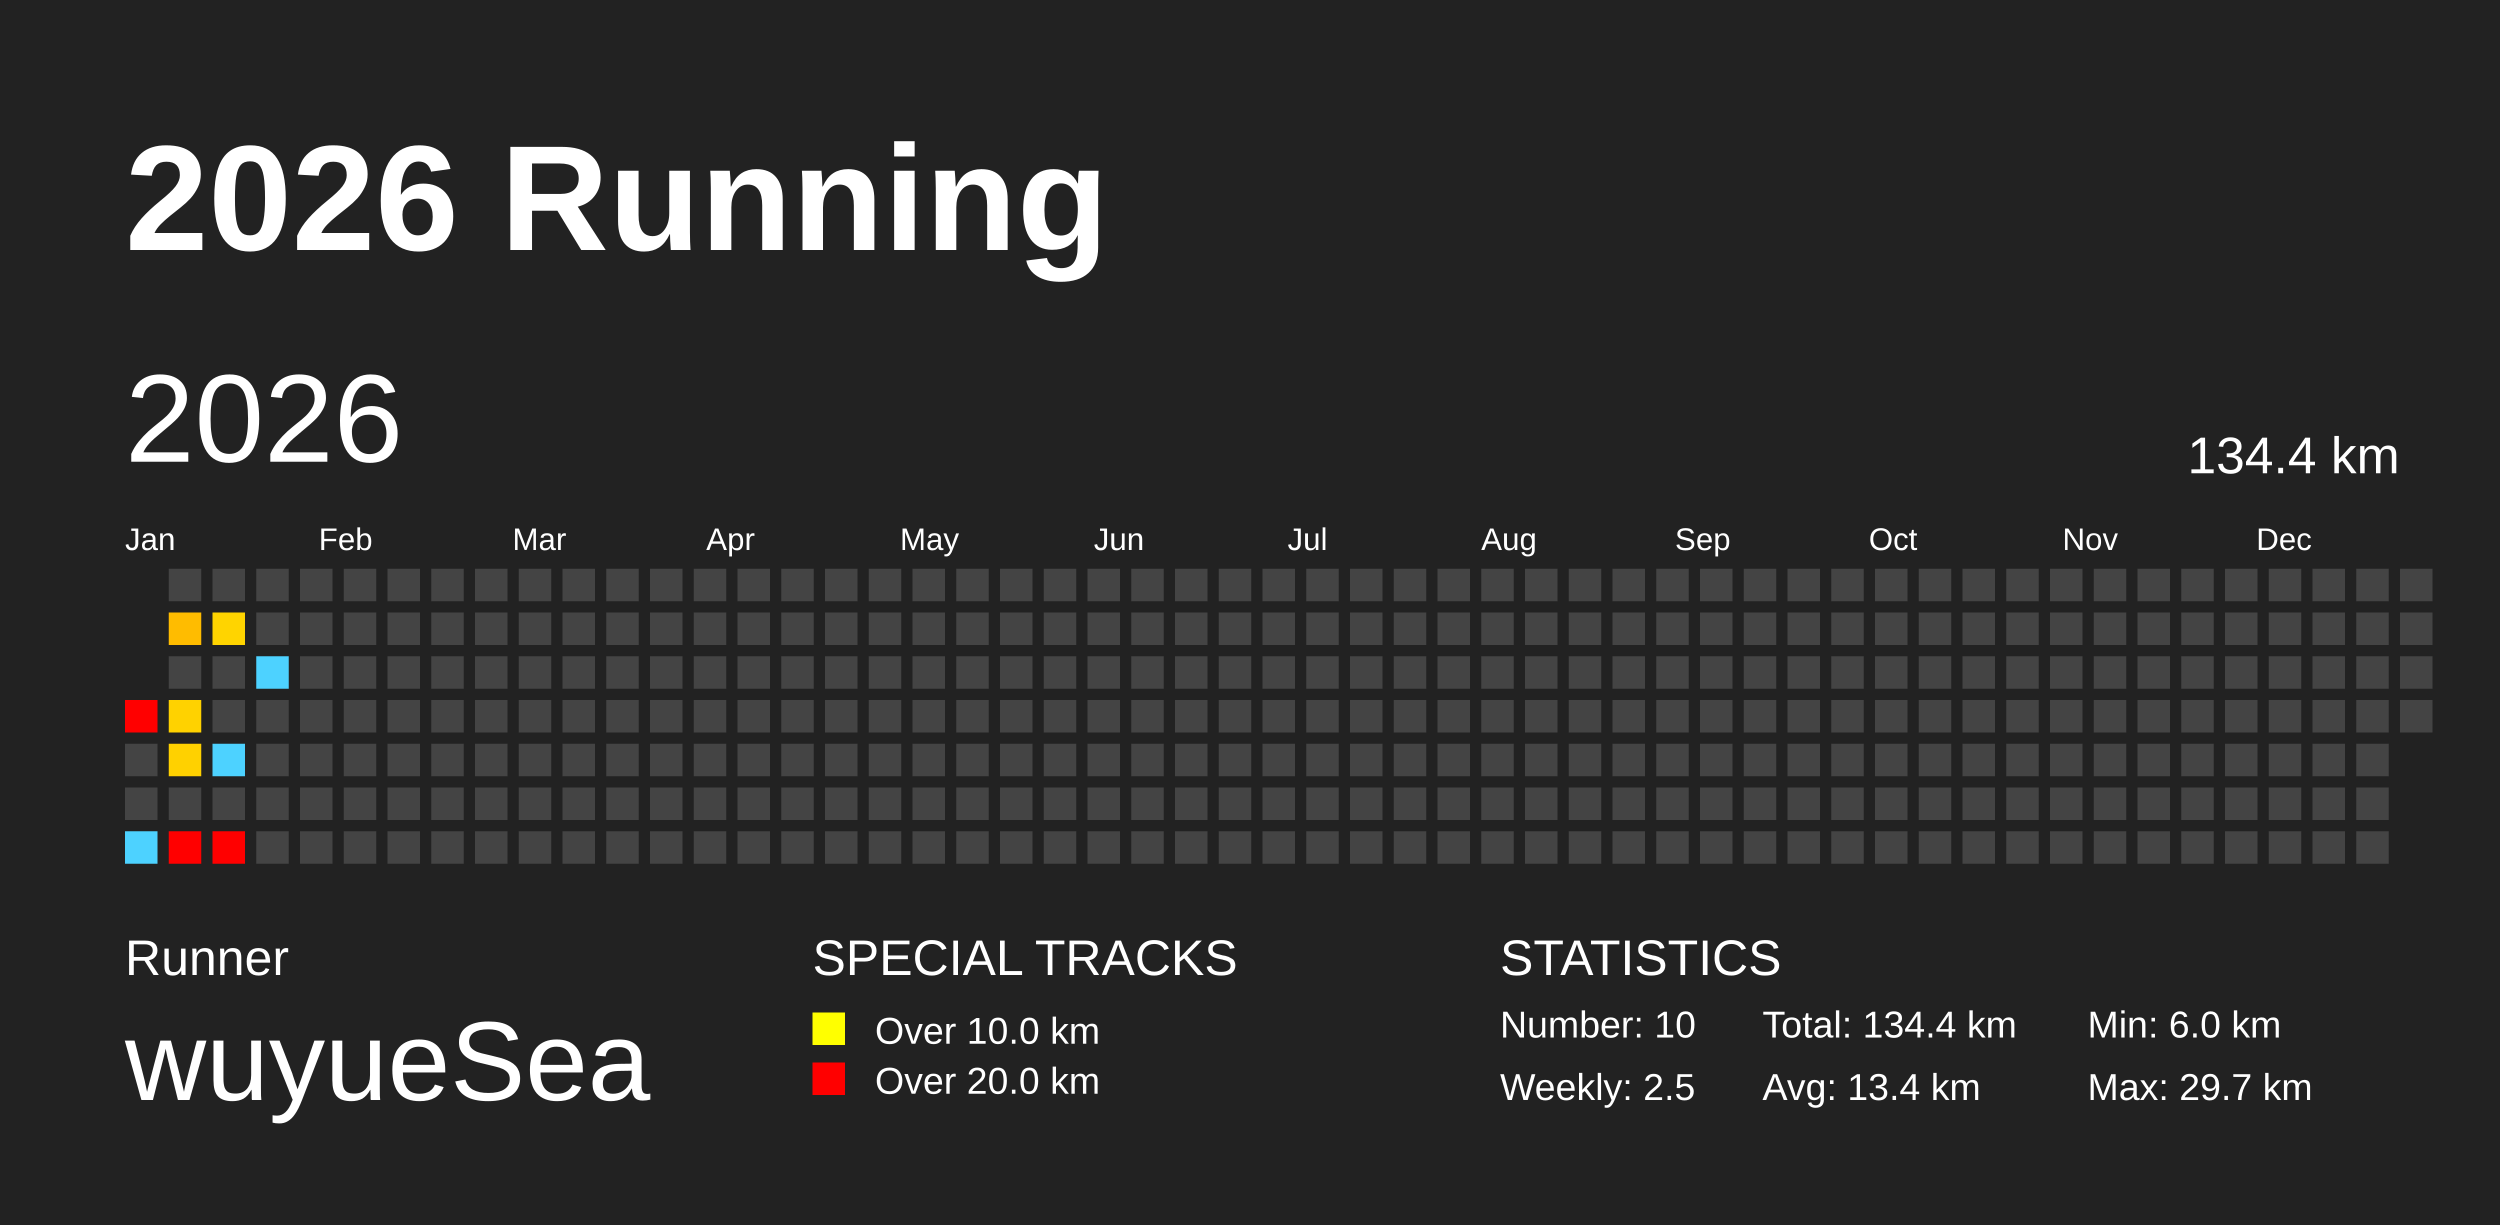
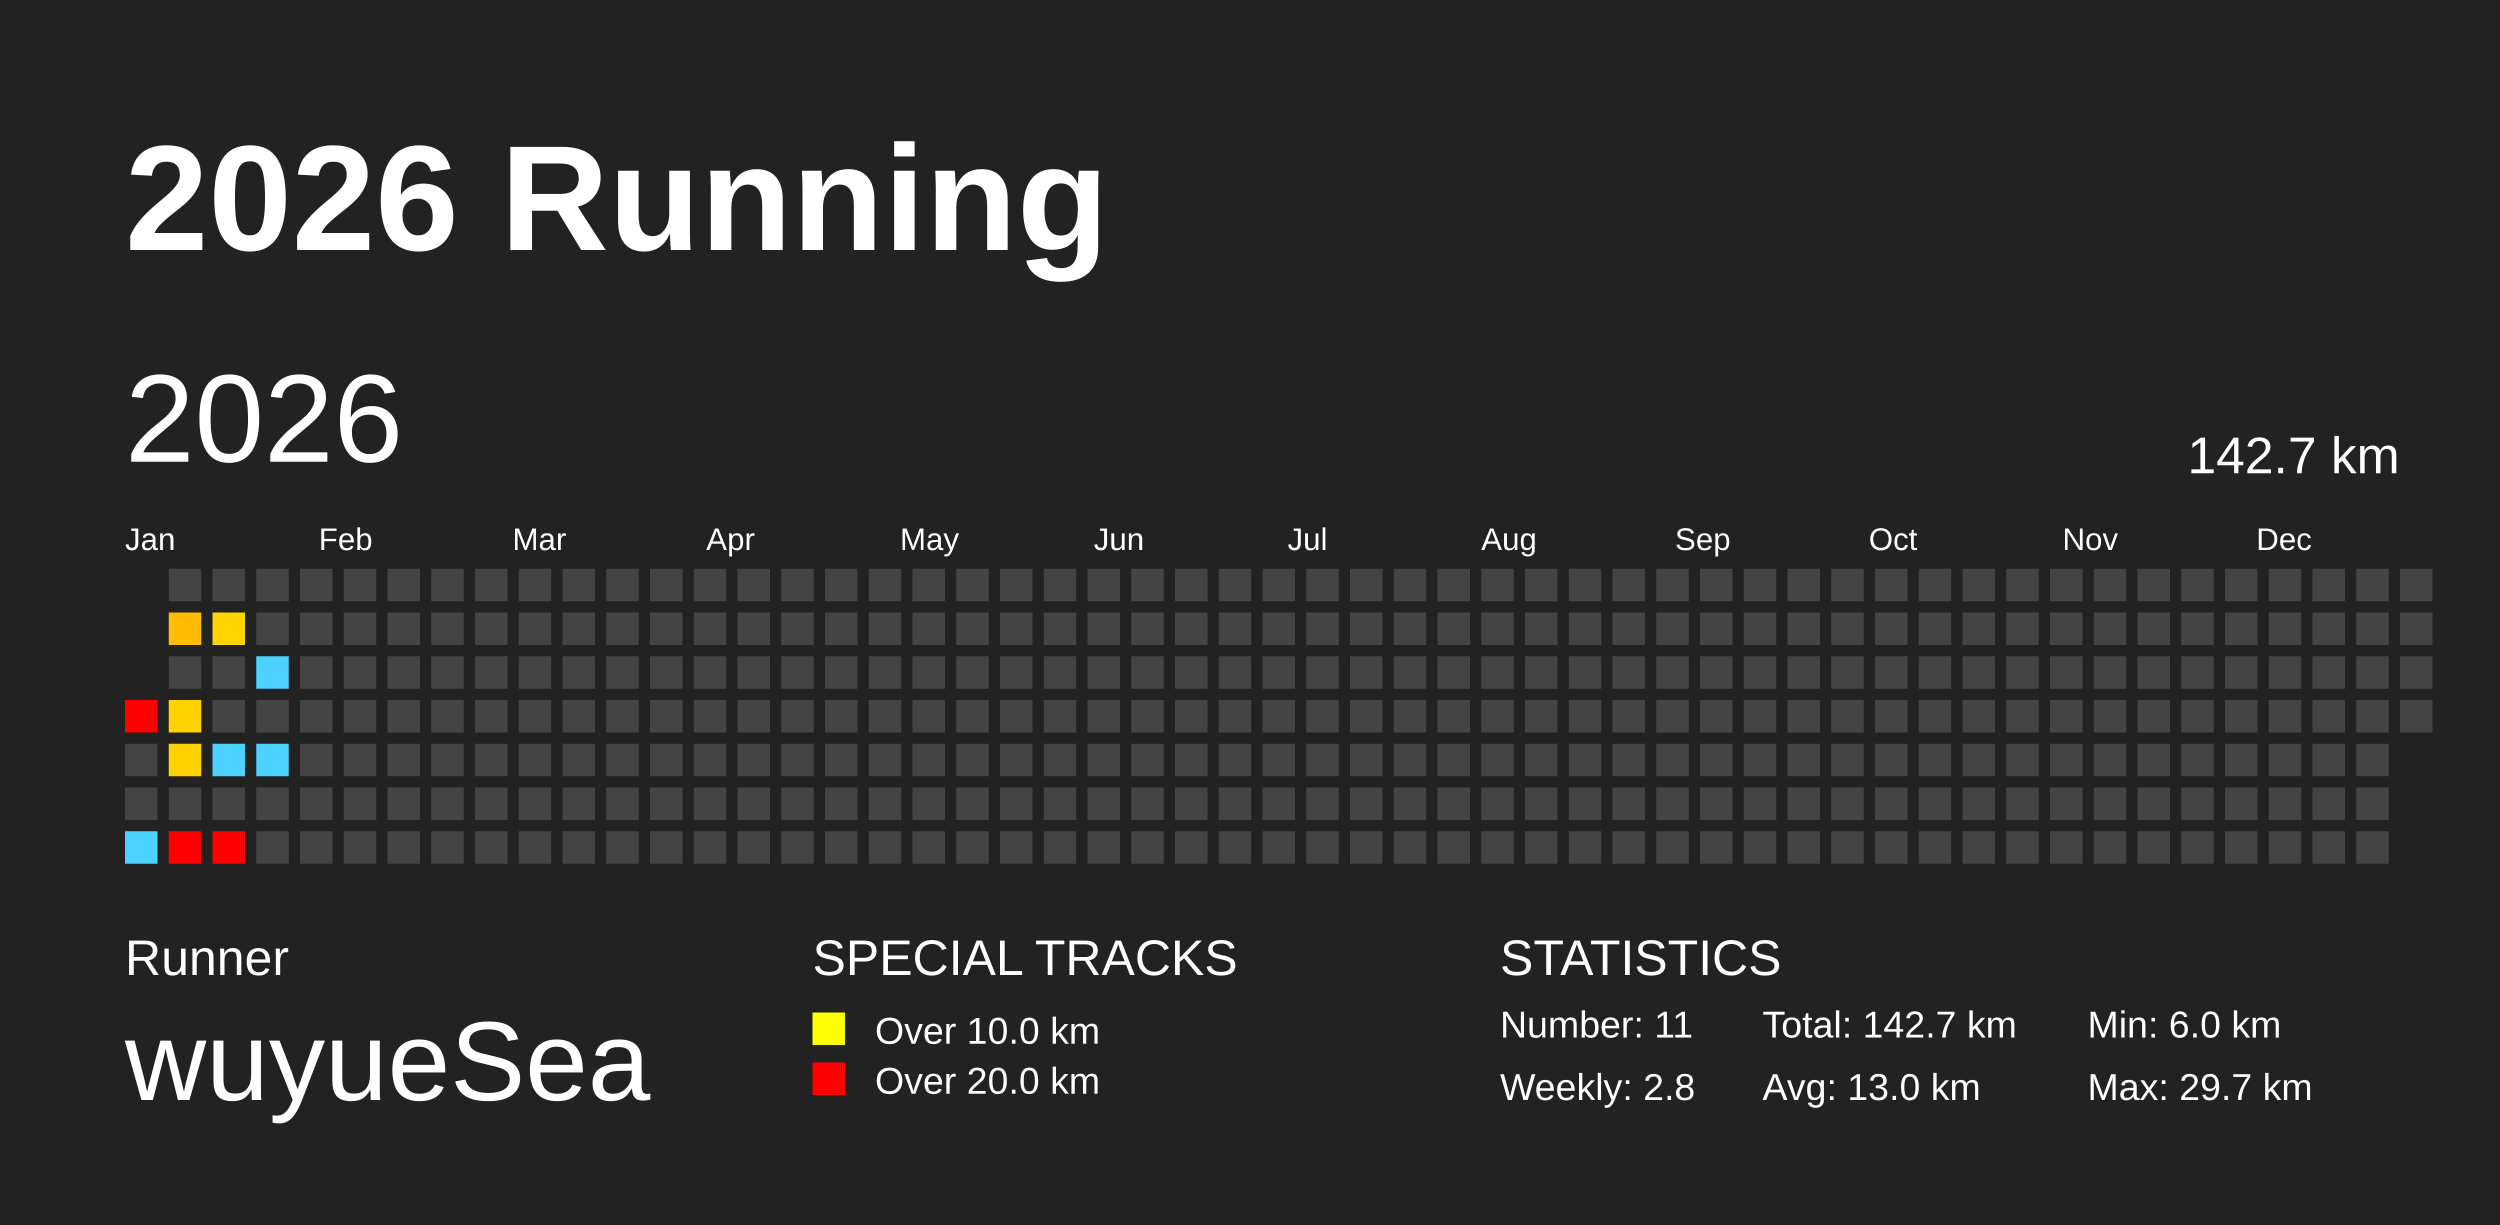
<svg xmlns="http://www.w3.org/2000/svg" baseProfile="full" height="98mm" version="1.1" viewBox="0,0,200,98" width="200mm">
  <defs />
  <rect fill="#222222" height="98" width="200" x="0" y="0" />
  <text fill="#FFFFFF" style="font-size:12px; font-family:Arial; font-weight:bold;" x="10" y="20">2026 Running</text>
  <text fill="#FFFFFF" style="font-size:4px; font-family:Arial" x="10" y="78">Runner</text>
  <text fill="#FFFFFF" style="font-size:9px; font-family:Arial" x="10" y="88">wuyueSea</text>
  <text fill="#FFFFFF" style="font-size:4px; font-family:Arial" x="65" y="78">SPECIAL TRACKS</text>
  <rect fill="yellow" height="2.6" width="2.6" x="65" y="81" />
  <text fill="#FFFFFF" style="font-size:3px; font-family:Arial" x="70" y="83.5">Over 10.0 km</text>
  <rect fill="red" height="2.6" width="2.6" x="65" y="85" />
  <text fill="#FFFFFF" style="font-size:3px; font-family:Arial" x="70" y="87.5">Over 20.0 km</text>
  <text fill="#FFFFFF" style="font-size:4px; font-family:Arial" x="120" y="78">STATISTICS</text>
-   <text fill="#FFFFFF" style="font-size:3px; font-family:Arial" x="120" y="83">Number: 10</text>
-   <text fill="#FFFFFF" style="font-size:3px; font-family:Arial" x="120" y="88">Weekly: 2.5</text>
-   <text fill="#FFFFFF" style="font-size:3px; font-family:Arial" x="141" y="83">Total: 134.4 km</text>
-   <text fill="#FFFFFF" style="font-size:3px; font-family:Arial" x="141" y="88">Avg: 13.4 km</text>
+   <text fill="#FFFFFF" style="font-size:3px; font-family:Arial" x="120" y="83">Number: 11</text>
+   <text fill="#FFFFFF" style="font-size:3px; font-family:Arial" x="120" y="88">Weekly: 2.8</text>
+   <text fill="#FFFFFF" style="font-size:3px; font-family:Arial" x="141" y="83">Total: 142.7 km</text>
+   <text fill="#FFFFFF" style="font-size:3px; font-family:Arial" x="141" y="88">Avg: 13.0 km</text>
  <text fill="#FFFFFF" style="font-size:3px; font-family:Arial" x="167" y="83">Min: 6.0 km</text>
  <text fill="#FFFFFF" style="font-size:3px; font-family:Arial" x="167" y="88">Max: 29.7 km</text>
  <text dominant-baseline="hanging" fill="#FFFFFF" style="font-size:10.0px; font-family:Arial;" x="10" y="30">2026</text>
-   <text dominant-baseline="hanging" fill="#FFFFFF" style="font-size:4.125px; font-family:Arial;" x="175" y="35">134.4 km</text>
+   <text dominant-baseline="hanging" fill="#FFFFFF" style="font-size:4.125px; font-family:Arial;" x="175" y="35">142.7 km</text>
  <text fill="#FFFFFF" style="font-size:2.5px; font-family:Arial" x="10.0" y="44">Jan</text>
  <text fill="#FFFFFF" style="font-size:2.5px; font-family:Arial" x="25.5" y="44">Feb</text>
  <text fill="#FFFFFF" style="font-size:2.5px; font-family:Arial" x="41.0" y="44">Mar</text>
  <text fill="#FFFFFF" style="font-size:2.5px; font-family:Arial" x="56.5" y="44">Apr</text>
  <text fill="#FFFFFF" style="font-size:2.5px; font-family:Arial" x="72.0" y="44">May</text>
  <text fill="#FFFFFF" style="font-size:2.5px; font-family:Arial" x="87.5" y="44">Jun</text>
  <text fill="#FFFFFF" style="font-size:2.5px; font-family:Arial" x="103.0" y="44">Jul</text>
  <text fill="#FFFFFF" style="font-size:2.5px; font-family:Arial" x="118.5" y="44">Aug</text>
  <text fill="#FFFFFF" style="font-size:2.5px; font-family:Arial" x="134.0" y="44">Sep</text>
  <text fill="#FFFFFF" style="font-size:2.5px; font-family:Arial" x="149.5" y="44">Oct</text>
  <text fill="#FFFFFF" style="font-size:2.5px; font-family:Arial" x="165.0" y="44">Nov</text>
  <text fill="#FFFFFF" style="font-size:2.5px; font-family:Arial" x="180.5" y="44">Dec</text>
  <rect fill="red" height="2.6" width="2.6" x="10.0" y="56.0" />
  <rect fill="#444444" height="2.6" width="2.6" x="10.0" y="59.5" />
  <rect fill="#444444" height="2.6" width="2.6" x="10.0" y="63.0" />
  <rect fill="#4dd2ff" height="2.6" width="2.6" x="10.0" y="66.5" />
  <rect fill="#444444" height="2.6" width="2.6" x="13.5" y="45.5" />
  <rect fill="#ffbc00" height="2.6" width="2.6" x="13.5" y="49.0" />
  <rect fill="#444444" height="2.6" width="2.6" x="13.5" y="52.5" />
  <rect fill="#ffd200" height="2.6" width="2.6" x="13.5" y="56.0" />
  <rect fill="#ffd100" height="2.6" width="2.6" x="13.5" y="59.5" />
  <rect fill="#444444" height="2.6" width="2.6" x="13.5" y="63.0" />
  <rect fill="red" height="2.6" width="2.6" x="13.5" y="66.5" />
  <rect fill="#444444" height="2.6" width="2.6" x="17.0" y="45.5" />
  <rect fill="#ffd400" height="2.6" width="2.6" x="17.0" y="49.0" />
  <rect fill="#444444" height="2.6" width="2.6" x="17.0" y="52.5" />
  <rect fill="#444444" height="2.6" width="2.6" x="17.0" y="56.0" />
  <rect fill="#4dd2ff" height="2.6" width="2.6" x="17.0" y="59.5" />
  <rect fill="#444444" height="2.6" width="2.6" x="17.0" y="63.0" />
  <rect fill="red" height="2.6" width="2.6" x="17.0" y="66.5" />
  <rect fill="#444444" height="2.6" width="2.6" x="20.5" y="45.5" />
  <rect fill="#444444" height="2.6" width="2.6" x="20.5" y="49.0" />
  <rect fill="#4dd2ff" height="2.6" width="2.6" x="20.5" y="52.5" />
  <rect fill="#444444" height="2.6" width="2.6" x="20.5" y="56.0" />
-   <rect fill="#444444" height="2.6" width="2.6" x="20.5" y="59.5" />
+   <rect fill="#4dd2ff" height="2.6" width="2.6" x="20.5" y="59.5" />
  <rect fill="#444444" height="2.6" width="2.6" x="20.5" y="63.0" />
  <rect fill="#444444" height="2.6" width="2.6" x="20.5" y="66.5" />
  <rect fill="#444444" height="2.6" width="2.6" x="24.0" y="45.5" />
  <rect fill="#444444" height="2.6" width="2.6" x="24.0" y="49.0" />
  <rect fill="#444444" height="2.6" width="2.6" x="24.0" y="52.5" />
  <rect fill="#444444" height="2.6" width="2.6" x="24.0" y="56.0" />
  <rect fill="#444444" height="2.6" width="2.6" x="24.0" y="59.5" />
  <rect fill="#444444" height="2.6" width="2.6" x="24.0" y="63.0" />
  <rect fill="#444444" height="2.6" width="2.6" x="24.0" y="66.5" />
  <rect fill="#444444" height="2.6" width="2.6" x="27.5" y="45.5" />
  <rect fill="#444444" height="2.6" width="2.6" x="27.5" y="49.0" />
  <rect fill="#444444" height="2.6" width="2.6" x="27.5" y="52.5" />
  <rect fill="#444444" height="2.6" width="2.6" x="27.5" y="56.0" />
  <rect fill="#444444" height="2.6" width="2.6" x="27.5" y="59.5" />
  <rect fill="#444444" height="2.6" width="2.6" x="27.5" y="63.0" />
  <rect fill="#444444" height="2.6" width="2.6" x="27.5" y="66.5" />
  <rect fill="#444444" height="2.6" width="2.6" x="31.0" y="45.5" />
  <rect fill="#444444" height="2.6" width="2.6" x="31.0" y="49.0" />
  <rect fill="#444444" height="2.6" width="2.6" x="31.0" y="52.5" />
  <rect fill="#444444" height="2.6" width="2.6" x="31.0" y="56.0" />
  <rect fill="#444444" height="2.6" width="2.6" x="31.0" y="59.5" />
  <rect fill="#444444" height="2.6" width="2.6" x="31.0" y="63.0" />
  <rect fill="#444444" height="2.6" width="2.6" x="31.0" y="66.5" />
  <rect fill="#444444" height="2.6" width="2.6" x="34.5" y="45.5" />
  <rect fill="#444444" height="2.6" width="2.6" x="34.5" y="49.0" />
  <rect fill="#444444" height="2.6" width="2.6" x="34.5" y="52.5" />
  <rect fill="#444444" height="2.6" width="2.6" x="34.5" y="56.0" />
  <rect fill="#444444" height="2.6" width="2.6" x="34.5" y="59.5" />
  <rect fill="#444444" height="2.6" width="2.6" x="34.5" y="63.0" />
  <rect fill="#444444" height="2.6" width="2.6" x="34.5" y="66.5" />
  <rect fill="#444444" height="2.6" width="2.6" x="38.0" y="45.5" />
  <rect fill="#444444" height="2.6" width="2.6" x="38.0" y="49.0" />
  <rect fill="#444444" height="2.6" width="2.6" x="38.0" y="52.5" />
  <rect fill="#444444" height="2.6" width="2.6" x="38.0" y="56.0" />
  <rect fill="#444444" height="2.6" width="2.6" x="38.0" y="59.5" />
  <rect fill="#444444" height="2.6" width="2.6" x="38.0" y="63.0" />
  <rect fill="#444444" height="2.6" width="2.6" x="38.0" y="66.5" />
  <rect fill="#444444" height="2.6" width="2.6" x="41.5" y="45.5" />
  <rect fill="#444444" height="2.6" width="2.6" x="41.5" y="49.0" />
  <rect fill="#444444" height="2.6" width="2.6" x="41.5" y="52.5" />
  <rect fill="#444444" height="2.6" width="2.6" x="41.5" y="56.0" />
  <rect fill="#444444" height="2.6" width="2.6" x="41.5" y="59.5" />
  <rect fill="#444444" height="2.6" width="2.6" x="41.5" y="63.0" />
  <rect fill="#444444" height="2.6" width="2.6" x="41.5" y="66.5" />
  <rect fill="#444444" height="2.6" width="2.6" x="45.0" y="45.5" />
  <rect fill="#444444" height="2.6" width="2.6" x="45.0" y="49.0" />
  <rect fill="#444444" height="2.6" width="2.6" x="45.0" y="52.5" />
  <rect fill="#444444" height="2.6" width="2.6" x="45.0" y="56.0" />
  <rect fill="#444444" height="2.6" width="2.6" x="45.0" y="59.5" />
  <rect fill="#444444" height="2.6" width="2.6" x="45.0" y="63.0" />
  <rect fill="#444444" height="2.6" width="2.6" x="45.0" y="66.5" />
  <rect fill="#444444" height="2.6" width="2.6" x="48.5" y="45.5" />
  <rect fill="#444444" height="2.6" width="2.6" x="48.5" y="49.0" />
  <rect fill="#444444" height="2.6" width="2.6" x="48.5" y="52.5" />
  <rect fill="#444444" height="2.6" width="2.6" x="48.5" y="56.0" />
  <rect fill="#444444" height="2.6" width="2.6" x="48.5" y="59.5" />
  <rect fill="#444444" height="2.6" width="2.6" x="48.5" y="63.0" />
  <rect fill="#444444" height="2.6" width="2.6" x="48.5" y="66.5" />
  <rect fill="#444444" height="2.6" width="2.6" x="52.0" y="45.5" />
  <rect fill="#444444" height="2.6" width="2.6" x="52.0" y="49.0" />
  <rect fill="#444444" height="2.6" width="2.6" x="52.0" y="52.5" />
  <rect fill="#444444" height="2.6" width="2.6" x="52.0" y="56.0" />
  <rect fill="#444444" height="2.6" width="2.6" x="52.0" y="59.5" />
  <rect fill="#444444" height="2.6" width="2.6" x="52.0" y="63.0" />
  <rect fill="#444444" height="2.6" width="2.6" x="52.0" y="66.5" />
  <rect fill="#444444" height="2.6" width="2.6" x="55.5" y="45.5" />
  <rect fill="#444444" height="2.6" width="2.6" x="55.5" y="49.0" />
  <rect fill="#444444" height="2.6" width="2.6" x="55.5" y="52.5" />
  <rect fill="#444444" height="2.6" width="2.6" x="55.5" y="56.0" />
  <rect fill="#444444" height="2.6" width="2.6" x="55.5" y="59.5" />
  <rect fill="#444444" height="2.6" width="2.6" x="55.5" y="63.0" />
  <rect fill="#444444" height="2.6" width="2.6" x="55.5" y="66.5" />
  <rect fill="#444444" height="2.6" width="2.6" x="59.0" y="45.5" />
  <rect fill="#444444" height="2.6" width="2.6" x="59.0" y="49.0" />
  <rect fill="#444444" height="2.6" width="2.6" x="59.0" y="52.5" />
  <rect fill="#444444" height="2.6" width="2.6" x="59.0" y="56.0" />
  <rect fill="#444444" height="2.6" width="2.6" x="59.0" y="59.5" />
  <rect fill="#444444" height="2.6" width="2.6" x="59.0" y="63.0" />
  <rect fill="#444444" height="2.6" width="2.6" x="59.0" y="66.5" />
  <rect fill="#444444" height="2.6" width="2.6" x="62.5" y="45.5" />
  <rect fill="#444444" height="2.6" width="2.6" x="62.5" y="49.0" />
  <rect fill="#444444" height="2.6" width="2.6" x="62.5" y="52.5" />
  <rect fill="#444444" height="2.6" width="2.6" x="62.5" y="56.0" />
  <rect fill="#444444" height="2.6" width="2.6" x="62.5" y="59.5" />
  <rect fill="#444444" height="2.6" width="2.6" x="62.5" y="63.0" />
  <rect fill="#444444" height="2.6" width="2.6" x="62.5" y="66.5" />
  <rect fill="#444444" height="2.6" width="2.6" x="66.0" y="45.5" />
  <rect fill="#444444" height="2.6" width="2.6" x="66.0" y="49.0" />
  <rect fill="#444444" height="2.6" width="2.6" x="66.0" y="52.5" />
  <rect fill="#444444" height="2.6" width="2.6" x="66.0" y="56.0" />
  <rect fill="#444444" height="2.6" width="2.6" x="66.0" y="59.5" />
  <rect fill="#444444" height="2.6" width="2.6" x="66.0" y="63.0" />
  <rect fill="#444444" height="2.6" width="2.6" x="66.0" y="66.5" />
  <rect fill="#444444" height="2.6" width="2.6" x="69.5" y="45.5" />
  <rect fill="#444444" height="2.6" width="2.6" x="69.5" y="49.0" />
  <rect fill="#444444" height="2.6" width="2.6" x="69.5" y="52.5" />
  <rect fill="#444444" height="2.6" width="2.6" x="69.5" y="56.0" />
  <rect fill="#444444" height="2.6" width="2.6" x="69.5" y="59.5" />
  <rect fill="#444444" height="2.6" width="2.6" x="69.5" y="63.0" />
  <rect fill="#444444" height="2.6" width="2.6" x="69.5" y="66.5" />
  <rect fill="#444444" height="2.6" width="2.6" x="73.0" y="45.5" />
  <rect fill="#444444" height="2.6" width="2.6" x="73.0" y="49.0" />
  <rect fill="#444444" height="2.6" width="2.6" x="73.0" y="52.5" />
  <rect fill="#444444" height="2.6" width="2.6" x="73.0" y="56.0" />
  <rect fill="#444444" height="2.6" width="2.6" x="73.0" y="59.5" />
  <rect fill="#444444" height="2.6" width="2.6" x="73.0" y="63.0" />
  <rect fill="#444444" height="2.6" width="2.6" x="73.0" y="66.5" />
  <rect fill="#444444" height="2.6" width="2.6" x="76.5" y="45.5" />
  <rect fill="#444444" height="2.6" width="2.6" x="76.5" y="49.0" />
  <rect fill="#444444" height="2.6" width="2.6" x="76.5" y="52.5" />
  <rect fill="#444444" height="2.6" width="2.6" x="76.5" y="56.0" />
  <rect fill="#444444" height="2.6" width="2.6" x="76.5" y="59.5" />
  <rect fill="#444444" height="2.6" width="2.6" x="76.5" y="63.0" />
  <rect fill="#444444" height="2.6" width="2.6" x="76.5" y="66.5" />
  <rect fill="#444444" height="2.6" width="2.6" x="80.0" y="45.5" />
  <rect fill="#444444" height="2.6" width="2.6" x="80.0" y="49.0" />
  <rect fill="#444444" height="2.6" width="2.6" x="80.0" y="52.5" />
  <rect fill="#444444" height="2.6" width="2.6" x="80.0" y="56.0" />
  <rect fill="#444444" height="2.6" width="2.6" x="80.0" y="59.5" />
  <rect fill="#444444" height="2.6" width="2.6" x="80.0" y="63.0" />
  <rect fill="#444444" height="2.6" width="2.6" x="80.0" y="66.5" />
  <rect fill="#444444" height="2.6" width="2.6" x="83.5" y="45.5" />
  <rect fill="#444444" height="2.6" width="2.6" x="83.5" y="49.0" />
  <rect fill="#444444" height="2.6" width="2.6" x="83.5" y="52.5" />
  <rect fill="#444444" height="2.6" width="2.6" x="83.5" y="56.0" />
  <rect fill="#444444" height="2.6" width="2.6" x="83.5" y="59.5" />
  <rect fill="#444444" height="2.6" width="2.6" x="83.5" y="63.0" />
  <rect fill="#444444" height="2.6" width="2.6" x="83.5" y="66.5" />
  <rect fill="#444444" height="2.6" width="2.6" x="87.0" y="45.5" />
  <rect fill="#444444" height="2.6" width="2.6" x="87.0" y="49.0" />
  <rect fill="#444444" height="2.6" width="2.6" x="87.0" y="52.5" />
  <rect fill="#444444" height="2.6" width="2.6" x="87.0" y="56.0" />
  <rect fill="#444444" height="2.6" width="2.6" x="87.0" y="59.5" />
  <rect fill="#444444" height="2.6" width="2.6" x="87.0" y="63.0" />
  <rect fill="#444444" height="2.6" width="2.6" x="87.0" y="66.5" />
  <rect fill="#444444" height="2.6" width="2.6" x="90.5" y="45.5" />
  <rect fill="#444444" height="2.6" width="2.6" x="90.5" y="49.0" />
  <rect fill="#444444" height="2.6" width="2.6" x="90.5" y="52.5" />
  <rect fill="#444444" height="2.6" width="2.6" x="90.5" y="56.0" />
  <rect fill="#444444" height="2.6" width="2.6" x="90.5" y="59.5" />
  <rect fill="#444444" height="2.6" width="2.6" x="90.5" y="63.0" />
  <rect fill="#444444" height="2.6" width="2.6" x="90.5" y="66.5" />
  <rect fill="#444444" height="2.6" width="2.6" x="94.0" y="45.5" />
  <rect fill="#444444" height="2.6" width="2.6" x="94.0" y="49.0" />
  <rect fill="#444444" height="2.6" width="2.6" x="94.0" y="52.5" />
  <rect fill="#444444" height="2.6" width="2.6" x="94.0" y="56.0" />
  <rect fill="#444444" height="2.6" width="2.6" x="94.0" y="59.5" />
  <rect fill="#444444" height="2.6" width="2.6" x="94.0" y="63.0" />
  <rect fill="#444444" height="2.6" width="2.6" x="94.0" y="66.5" />
  <rect fill="#444444" height="2.6" width="2.6" x="97.5" y="45.5" />
  <rect fill="#444444" height="2.6" width="2.6" x="97.5" y="49.0" />
  <rect fill="#444444" height="2.6" width="2.6" x="97.5" y="52.5" />
  <rect fill="#444444" height="2.6" width="2.6" x="97.5" y="56.0" />
  <rect fill="#444444" height="2.6" width="2.6" x="97.5" y="59.5" />
  <rect fill="#444444" height="2.6" width="2.6" x="97.5" y="63.0" />
  <rect fill="#444444" height="2.6" width="2.6" x="97.5" y="66.5" />
  <rect fill="#444444" height="2.6" width="2.6" x="101.0" y="45.5" />
  <rect fill="#444444" height="2.6" width="2.6" x="101.0" y="49.0" />
  <rect fill="#444444" height="2.6" width="2.6" x="101.0" y="52.5" />
  <rect fill="#444444" height="2.6" width="2.6" x="101.0" y="56.0" />
  <rect fill="#444444" height="2.6" width="2.6" x="101.0" y="59.5" />
  <rect fill="#444444" height="2.6" width="2.6" x="101.0" y="63.0" />
  <rect fill="#444444" height="2.6" width="2.6" x="101.0" y="66.5" />
  <rect fill="#444444" height="2.6" width="2.6" x="104.5" y="45.5" />
  <rect fill="#444444" height="2.6" width="2.6" x="104.5" y="49.0" />
  <rect fill="#444444" height="2.6" width="2.6" x="104.5" y="52.5" />
  <rect fill="#444444" height="2.6" width="2.6" x="104.5" y="56.0" />
  <rect fill="#444444" height="2.6" width="2.6" x="104.5" y="59.5" />
  <rect fill="#444444" height="2.6" width="2.6" x="104.5" y="63.0" />
  <rect fill="#444444" height="2.6" width="2.6" x="104.5" y="66.5" />
  <rect fill="#444444" height="2.6" width="2.6" x="108.0" y="45.5" />
  <rect fill="#444444" height="2.6" width="2.6" x="108.0" y="49.0" />
  <rect fill="#444444" height="2.6" width="2.6" x="108.0" y="52.5" />
  <rect fill="#444444" height="2.6" width="2.6" x="108.0" y="56.0" />
  <rect fill="#444444" height="2.6" width="2.6" x="108.0" y="59.5" />
  <rect fill="#444444" height="2.6" width="2.6" x="108.0" y="63.0" />
  <rect fill="#444444" height="2.6" width="2.6" x="108.0" y="66.5" />
  <rect fill="#444444" height="2.6" width="2.6" x="111.5" y="45.5" />
  <rect fill="#444444" height="2.6" width="2.6" x="111.5" y="49.0" />
  <rect fill="#444444" height="2.6" width="2.6" x="111.5" y="52.5" />
  <rect fill="#444444" height="2.6" width="2.6" x="111.5" y="56.0" />
  <rect fill="#444444" height="2.6" width="2.6" x="111.5" y="59.5" />
  <rect fill="#444444" height="2.6" width="2.6" x="111.5" y="63.0" />
  <rect fill="#444444" height="2.6" width="2.6" x="111.5" y="66.5" />
  <rect fill="#444444" height="2.6" width="2.6" x="115.0" y="45.5" />
  <rect fill="#444444" height="2.6" width="2.6" x="115.0" y="49.0" />
  <rect fill="#444444" height="2.6" width="2.6" x="115.0" y="52.5" />
  <rect fill="#444444" height="2.6" width="2.6" x="115.0" y="56.0" />
  <rect fill="#444444" height="2.6" width="2.6" x="115.0" y="59.5" />
  <rect fill="#444444" height="2.6" width="2.6" x="115.0" y="63.0" />
  <rect fill="#444444" height="2.6" width="2.6" x="115.0" y="66.5" />
  <rect fill="#444444" height="2.6" width="2.6" x="118.5" y="45.5" />
  <rect fill="#444444" height="2.6" width="2.6" x="118.5" y="49.0" />
  <rect fill="#444444" height="2.6" width="2.6" x="118.5" y="52.5" />
  <rect fill="#444444" height="2.6" width="2.6" x="118.5" y="56.0" />
  <rect fill="#444444" height="2.6" width="2.6" x="118.5" y="59.5" />
  <rect fill="#444444" height="2.6" width="2.6" x="118.5" y="63.0" />
  <rect fill="#444444" height="2.6" width="2.6" x="118.5" y="66.5" />
  <rect fill="#444444" height="2.6" width="2.6" x="122.0" y="45.5" />
  <rect fill="#444444" height="2.6" width="2.6" x="122.0" y="49.0" />
  <rect fill="#444444" height="2.6" width="2.6" x="122.0" y="52.5" />
  <rect fill="#444444" height="2.6" width="2.6" x="122.0" y="56.0" />
  <rect fill="#444444" height="2.6" width="2.6" x="122.0" y="59.5" />
  <rect fill="#444444" height="2.6" width="2.6" x="122.0" y="63.0" />
  <rect fill="#444444" height="2.6" width="2.6" x="122.0" y="66.5" />
  <rect fill="#444444" height="2.6" width="2.6" x="125.5" y="45.5" />
  <rect fill="#444444" height="2.6" width="2.6" x="125.5" y="49.0" />
  <rect fill="#444444" height="2.6" width="2.6" x="125.5" y="52.5" />
  <rect fill="#444444" height="2.6" width="2.6" x="125.5" y="56.0" />
  <rect fill="#444444" height="2.6" width="2.6" x="125.5" y="59.5" />
  <rect fill="#444444" height="2.6" width="2.6" x="125.5" y="63.0" />
  <rect fill="#444444" height="2.6" width="2.6" x="125.5" y="66.5" />
  <rect fill="#444444" height="2.6" width="2.6" x="129.0" y="45.5" />
  <rect fill="#444444" height="2.6" width="2.6" x="129.0" y="49.0" />
  <rect fill="#444444" height="2.6" width="2.6" x="129.0" y="52.5" />
  <rect fill="#444444" height="2.6" width="2.6" x="129.0" y="56.0" />
  <rect fill="#444444" height="2.6" width="2.6" x="129.0" y="59.5" />
  <rect fill="#444444" height="2.6" width="2.6" x="129.0" y="63.0" />
  <rect fill="#444444" height="2.6" width="2.6" x="129.0" y="66.5" />
  <rect fill="#444444" height="2.6" width="2.6" x="132.5" y="45.5" />
  <rect fill="#444444" height="2.6" width="2.6" x="132.5" y="49.0" />
  <rect fill="#444444" height="2.6" width="2.6" x="132.5" y="52.5" />
  <rect fill="#444444" height="2.6" width="2.6" x="132.5" y="56.0" />
  <rect fill="#444444" height="2.6" width="2.6" x="132.5" y="59.5" />
  <rect fill="#444444" height="2.6" width="2.6" x="132.5" y="63.0" />
  <rect fill="#444444" height="2.6" width="2.6" x="132.5" y="66.5" />
  <rect fill="#444444" height="2.6" width="2.6" x="136.0" y="45.5" />
  <rect fill="#444444" height="2.6" width="2.6" x="136.0" y="49.0" />
  <rect fill="#444444" height="2.6" width="2.6" x="136.0" y="52.5" />
  <rect fill="#444444" height="2.6" width="2.6" x="136.0" y="56.0" />
  <rect fill="#444444" height="2.6" width="2.6" x="136.0" y="59.5" />
  <rect fill="#444444" height="2.6" width="2.6" x="136.0" y="63.0" />
  <rect fill="#444444" height="2.6" width="2.6" x="136.0" y="66.5" />
  <rect fill="#444444" height="2.6" width="2.6" x="139.5" y="45.5" />
  <rect fill="#444444" height="2.6" width="2.6" x="139.5" y="49.0" />
  <rect fill="#444444" height="2.6" width="2.6" x="139.5" y="52.5" />
  <rect fill="#444444" height="2.6" width="2.6" x="139.5" y="56.0" />
  <rect fill="#444444" height="2.6" width="2.6" x="139.5" y="59.5" />
  <rect fill="#444444" height="2.6" width="2.6" x="139.5" y="63.0" />
  <rect fill="#444444" height="2.6" width="2.6" x="139.5" y="66.5" />
  <rect fill="#444444" height="2.6" width="2.6" x="143.0" y="45.5" />
  <rect fill="#444444" height="2.6" width="2.6" x="143.0" y="49.0" />
  <rect fill="#444444" height="2.6" width="2.6" x="143.0" y="52.5" />
  <rect fill="#444444" height="2.6" width="2.6" x="143.0" y="56.0" />
  <rect fill="#444444" height="2.6" width="2.6" x="143.0" y="59.5" />
  <rect fill="#444444" height="2.6" width="2.6" x="143.0" y="63.0" />
  <rect fill="#444444" height="2.6" width="2.6" x="143.0" y="66.5" />
  <rect fill="#444444" height="2.6" width="2.6" x="146.5" y="45.5" />
  <rect fill="#444444" height="2.6" width="2.6" x="146.5" y="49.0" />
  <rect fill="#444444" height="2.6" width="2.6" x="146.5" y="52.5" />
  <rect fill="#444444" height="2.6" width="2.6" x="146.5" y="56.0" />
  <rect fill="#444444" height="2.6" width="2.6" x="146.5" y="59.5" />
  <rect fill="#444444" height="2.6" width="2.6" x="146.5" y="63.0" />
  <rect fill="#444444" height="2.6" width="2.6" x="146.5" y="66.5" />
  <rect fill="#444444" height="2.6" width="2.6" x="150.0" y="45.5" />
  <rect fill="#444444" height="2.6" width="2.6" x="150.0" y="49.0" />
  <rect fill="#444444" height="2.6" width="2.6" x="150.0" y="52.5" />
  <rect fill="#444444" height="2.6" width="2.6" x="150.0" y="56.0" />
  <rect fill="#444444" height="2.6" width="2.6" x="150.0" y="59.5" />
  <rect fill="#444444" height="2.6" width="2.6" x="150.0" y="63.0" />
  <rect fill="#444444" height="2.6" width="2.6" x="150.0" y="66.5" />
  <rect fill="#444444" height="2.6" width="2.6" x="153.5" y="45.5" />
  <rect fill="#444444" height="2.6" width="2.6" x="153.5" y="49.0" />
  <rect fill="#444444" height="2.6" width="2.6" x="153.5" y="52.5" />
  <rect fill="#444444" height="2.6" width="2.6" x="153.5" y="56.0" />
  <rect fill="#444444" height="2.6" width="2.6" x="153.5" y="59.5" />
  <rect fill="#444444" height="2.6" width="2.6" x="153.5" y="63.0" />
  <rect fill="#444444" height="2.6" width="2.6" x="153.5" y="66.5" />
  <rect fill="#444444" height="2.6" width="2.6" x="157.0" y="45.5" />
  <rect fill="#444444" height="2.6" width="2.6" x="157.0" y="49.0" />
  <rect fill="#444444" height="2.6" width="2.6" x="157.0" y="52.5" />
  <rect fill="#444444" height="2.6" width="2.6" x="157.0" y="56.0" />
  <rect fill="#444444" height="2.6" width="2.6" x="157.0" y="59.5" />
  <rect fill="#444444" height="2.6" width="2.6" x="157.0" y="63.0" />
  <rect fill="#444444" height="2.6" width="2.6" x="157.0" y="66.5" />
  <rect fill="#444444" height="2.6" width="2.6" x="160.5" y="45.5" />
  <rect fill="#444444" height="2.6" width="2.6" x="160.5" y="49.0" />
  <rect fill="#444444" height="2.6" width="2.6" x="160.5" y="52.5" />
  <rect fill="#444444" height="2.6" width="2.6" x="160.5" y="56.0" />
  <rect fill="#444444" height="2.6" width="2.6" x="160.5" y="59.5" />
  <rect fill="#444444" height="2.6" width="2.6" x="160.5" y="63.0" />
  <rect fill="#444444" height="2.6" width="2.6" x="160.5" y="66.5" />
  <rect fill="#444444" height="2.6" width="2.6" x="164.0" y="45.5" />
  <rect fill="#444444" height="2.6" width="2.6" x="164.0" y="49.0" />
  <rect fill="#444444" height="2.6" width="2.6" x="164.0" y="52.5" />
  <rect fill="#444444" height="2.6" width="2.6" x="164.0" y="56.0" />
  <rect fill="#444444" height="2.6" width="2.6" x="164.0" y="59.5" />
  <rect fill="#444444" height="2.6" width="2.6" x="164.0" y="63.0" />
  <rect fill="#444444" height="2.6" width="2.6" x="164.0" y="66.5" />
  <rect fill="#444444" height="2.6" width="2.6" x="167.5" y="45.5" />
  <rect fill="#444444" height="2.6" width="2.6" x="167.5" y="49.0" />
  <rect fill="#444444" height="2.6" width="2.6" x="167.5" y="52.5" />
  <rect fill="#444444" height="2.6" width="2.6" x="167.5" y="56.0" />
  <rect fill="#444444" height="2.6" width="2.6" x="167.5" y="59.5" />
  <rect fill="#444444" height="2.6" width="2.6" x="167.5" y="63.0" />
  <rect fill="#444444" height="2.6" width="2.6" x="167.5" y="66.5" />
  <rect fill="#444444" height="2.6" width="2.6" x="171.0" y="45.5" />
  <rect fill="#444444" height="2.6" width="2.6" x="171.0" y="49.0" />
  <rect fill="#444444" height="2.6" width="2.6" x="171.0" y="52.5" />
  <rect fill="#444444" height="2.6" width="2.6" x="171.0" y="56.0" />
  <rect fill="#444444" height="2.6" width="2.6" x="171.0" y="59.5" />
  <rect fill="#444444" height="2.6" width="2.6" x="171.0" y="63.0" />
  <rect fill="#444444" height="2.6" width="2.6" x="171.0" y="66.5" />
  <rect fill="#444444" height="2.6" width="2.6" x="174.5" y="45.5" />
  <rect fill="#444444" height="2.6" width="2.6" x="174.5" y="49.0" />
  <rect fill="#444444" height="2.6" width="2.6" x="174.5" y="52.5" />
  <rect fill="#444444" height="2.6" width="2.6" x="174.5" y="56.0" />
  <rect fill="#444444" height="2.6" width="2.6" x="174.5" y="59.5" />
  <rect fill="#444444" height="2.6" width="2.6" x="174.5" y="63.0" />
  <rect fill="#444444" height="2.6" width="2.6" x="174.5" y="66.5" />
  <rect fill="#444444" height="2.6" width="2.6" x="178.0" y="45.5" />
  <rect fill="#444444" height="2.6" width="2.6" x="178.0" y="49.0" />
  <rect fill="#444444" height="2.6" width="2.6" x="178.0" y="52.5" />
  <rect fill="#444444" height="2.6" width="2.6" x="178.0" y="56.0" />
  <rect fill="#444444" height="2.6" width="2.6" x="178.0" y="59.5" />
  <rect fill="#444444" height="2.6" width="2.6" x="178.0" y="63.0" />
  <rect fill="#444444" height="2.6" width="2.6" x="178.0" y="66.5" />
  <rect fill="#444444" height="2.6" width="2.6" x="181.5" y="45.5" />
  <rect fill="#444444" height="2.6" width="2.6" x="181.5" y="49.0" />
  <rect fill="#444444" height="2.6" width="2.6" x="181.5" y="52.5" />
  <rect fill="#444444" height="2.6" width="2.6" x="181.5" y="56.0" />
  <rect fill="#444444" height="2.6" width="2.6" x="181.5" y="59.5" />
  <rect fill="#444444" height="2.6" width="2.6" x="181.5" y="63.0" />
  <rect fill="#444444" height="2.6" width="2.6" x="181.5" y="66.5" />
  <rect fill="#444444" height="2.6" width="2.6" x="185.0" y="45.5" />
  <rect fill="#444444" height="2.6" width="2.6" x="185.0" y="49.0" />
  <rect fill="#444444" height="2.6" width="2.6" x="185.0" y="52.5" />
  <rect fill="#444444" height="2.6" width="2.6" x="185.0" y="56.0" />
  <rect fill="#444444" height="2.6" width="2.6" x="185.0" y="59.5" />
  <rect fill="#444444" height="2.6" width="2.6" x="185.0" y="63.0" />
  <rect fill="#444444" height="2.6" width="2.6" x="185.0" y="66.5" />
  <rect fill="#444444" height="2.6" width="2.6" x="188.5" y="45.5" />
  <rect fill="#444444" height="2.6" width="2.6" x="188.5" y="49.0" />
  <rect fill="#444444" height="2.6" width="2.6" x="188.5" y="52.5" />
  <rect fill="#444444" height="2.6" width="2.6" x="188.5" y="56.0" />
  <rect fill="#444444" height="2.6" width="2.6" x="188.5" y="59.5" />
  <rect fill="#444444" height="2.6" width="2.6" x="188.5" y="63.0" />
  <rect fill="#444444" height="2.6" width="2.6" x="188.5" y="66.5" />
  <rect fill="#444444" height="2.6" width="2.6" x="192.0" y="45.5" />
  <rect fill="#444444" height="2.6" width="2.6" x="192.0" y="49.0" />
  <rect fill="#444444" height="2.6" width="2.6" x="192.0" y="52.5" />
  <rect fill="#444444" height="2.6" width="2.6" x="192.0" y="56.0" />
</svg>
